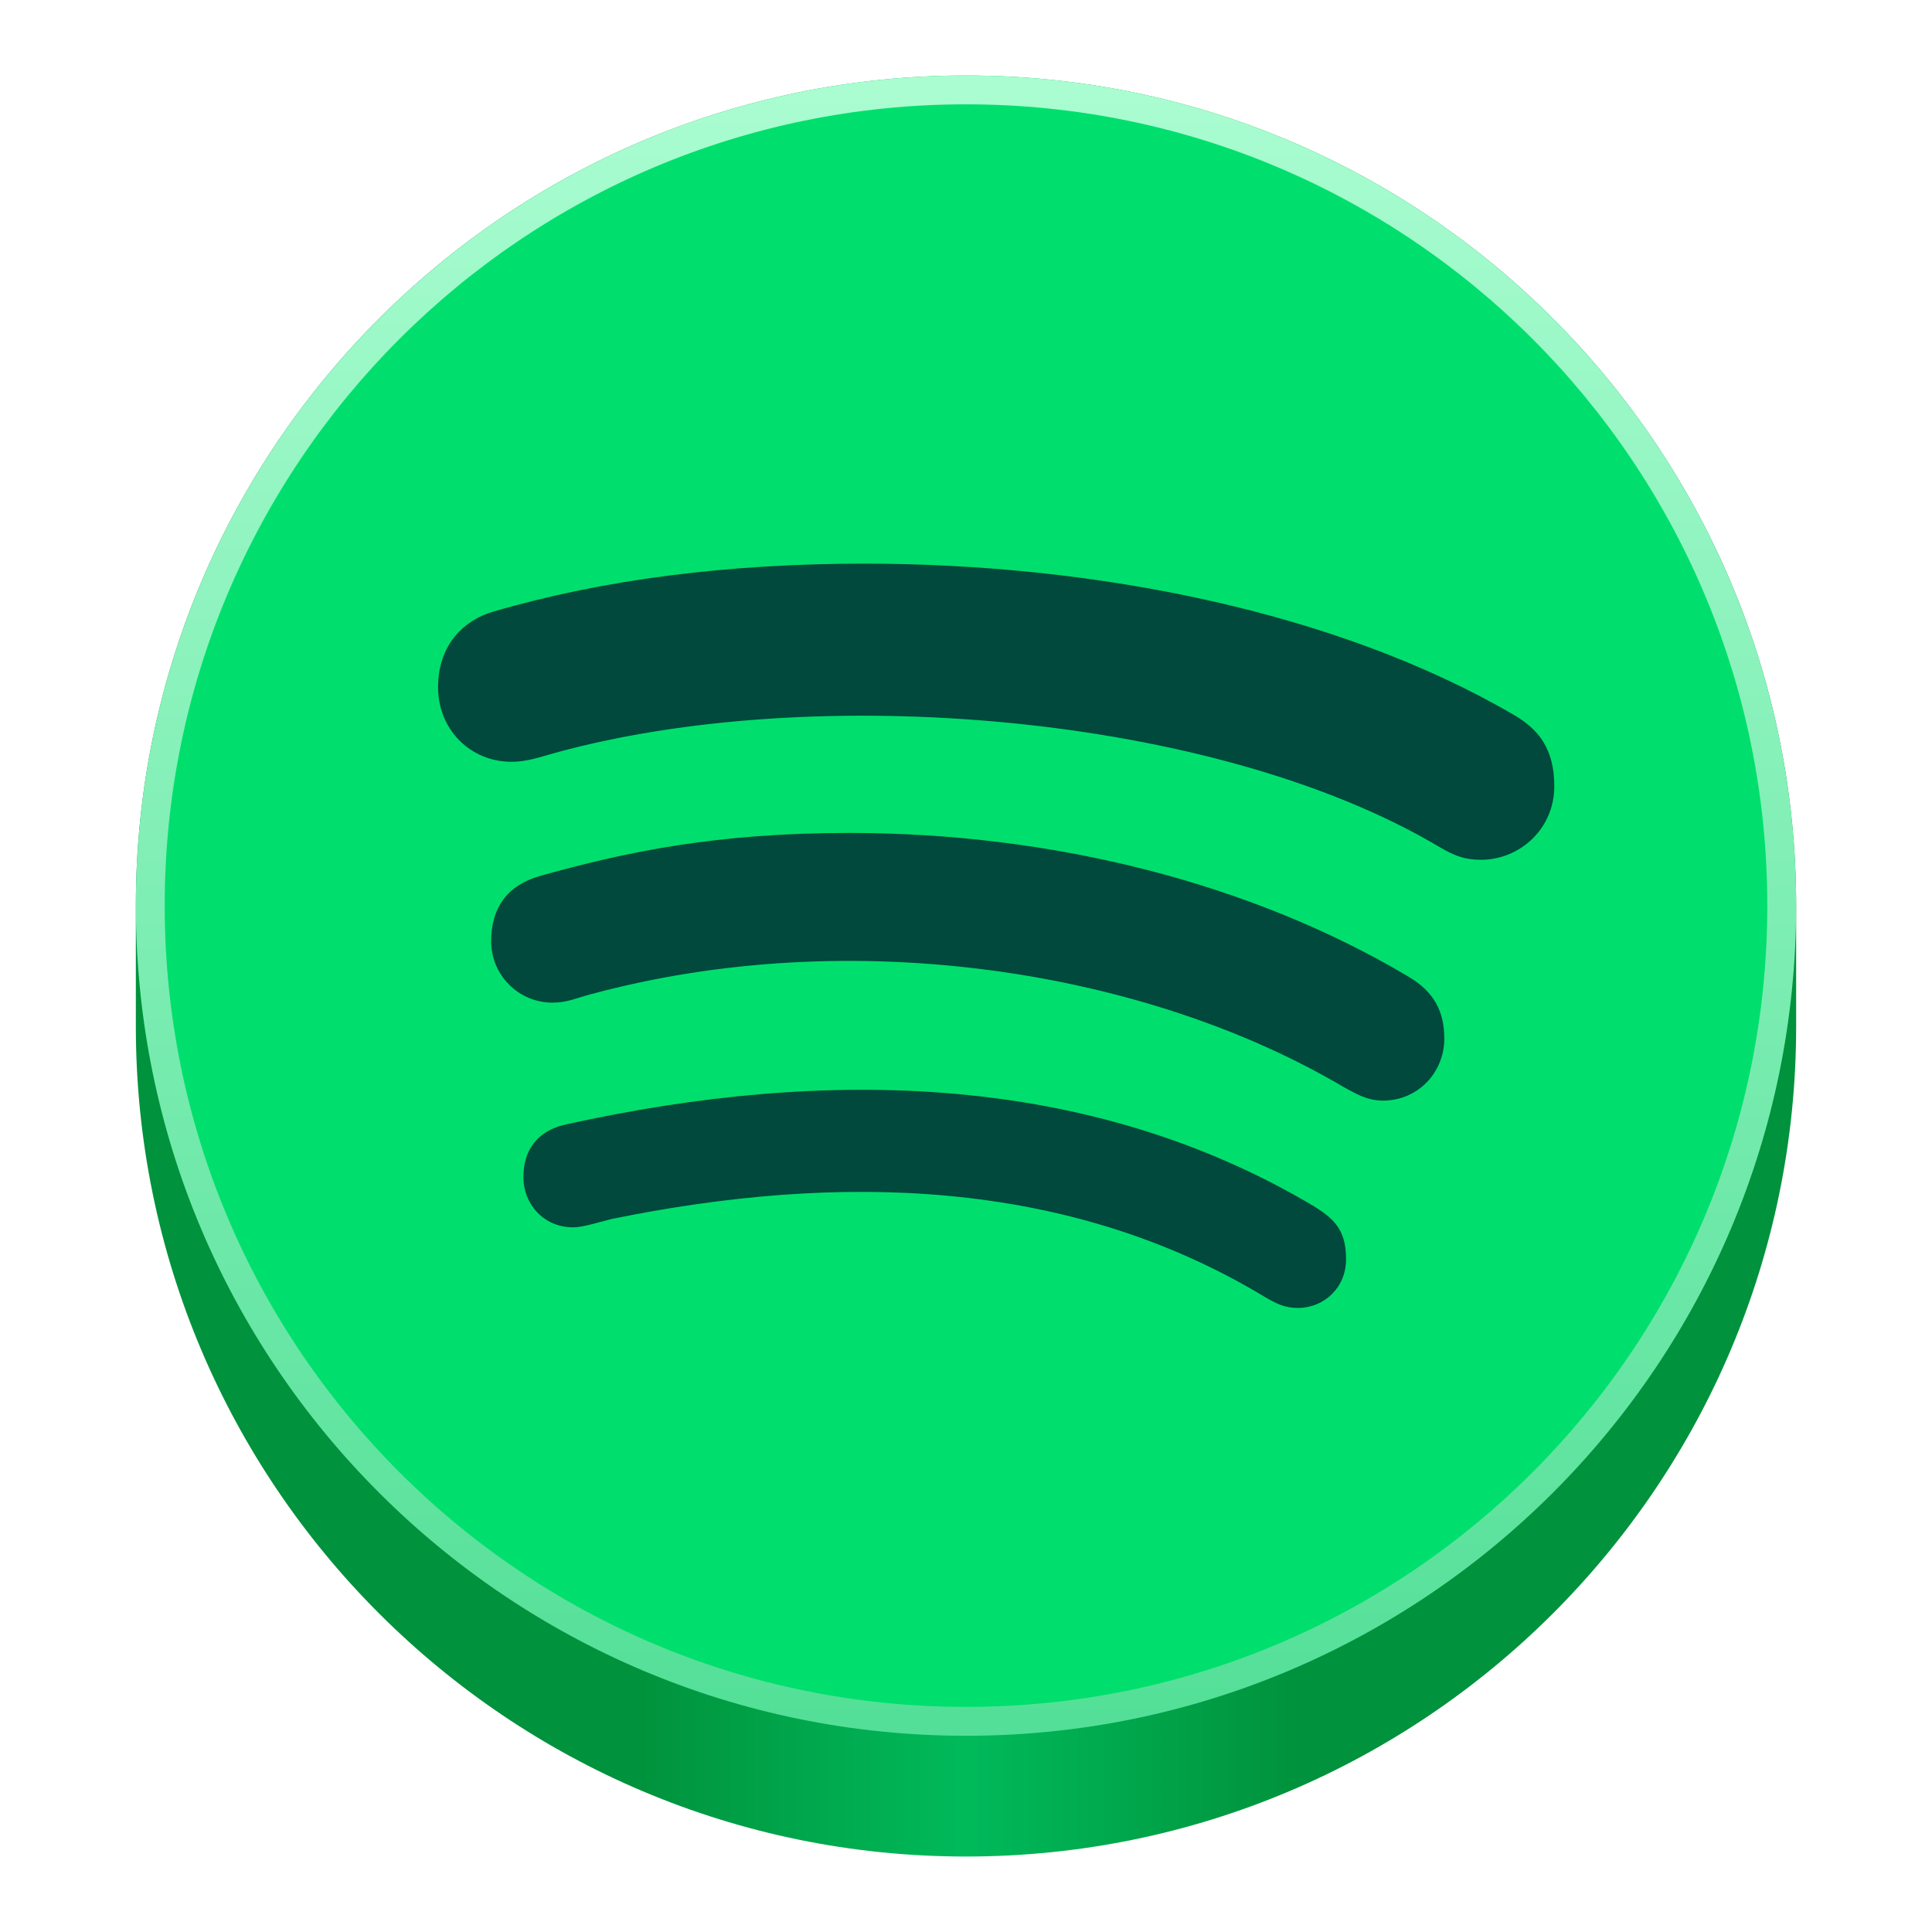
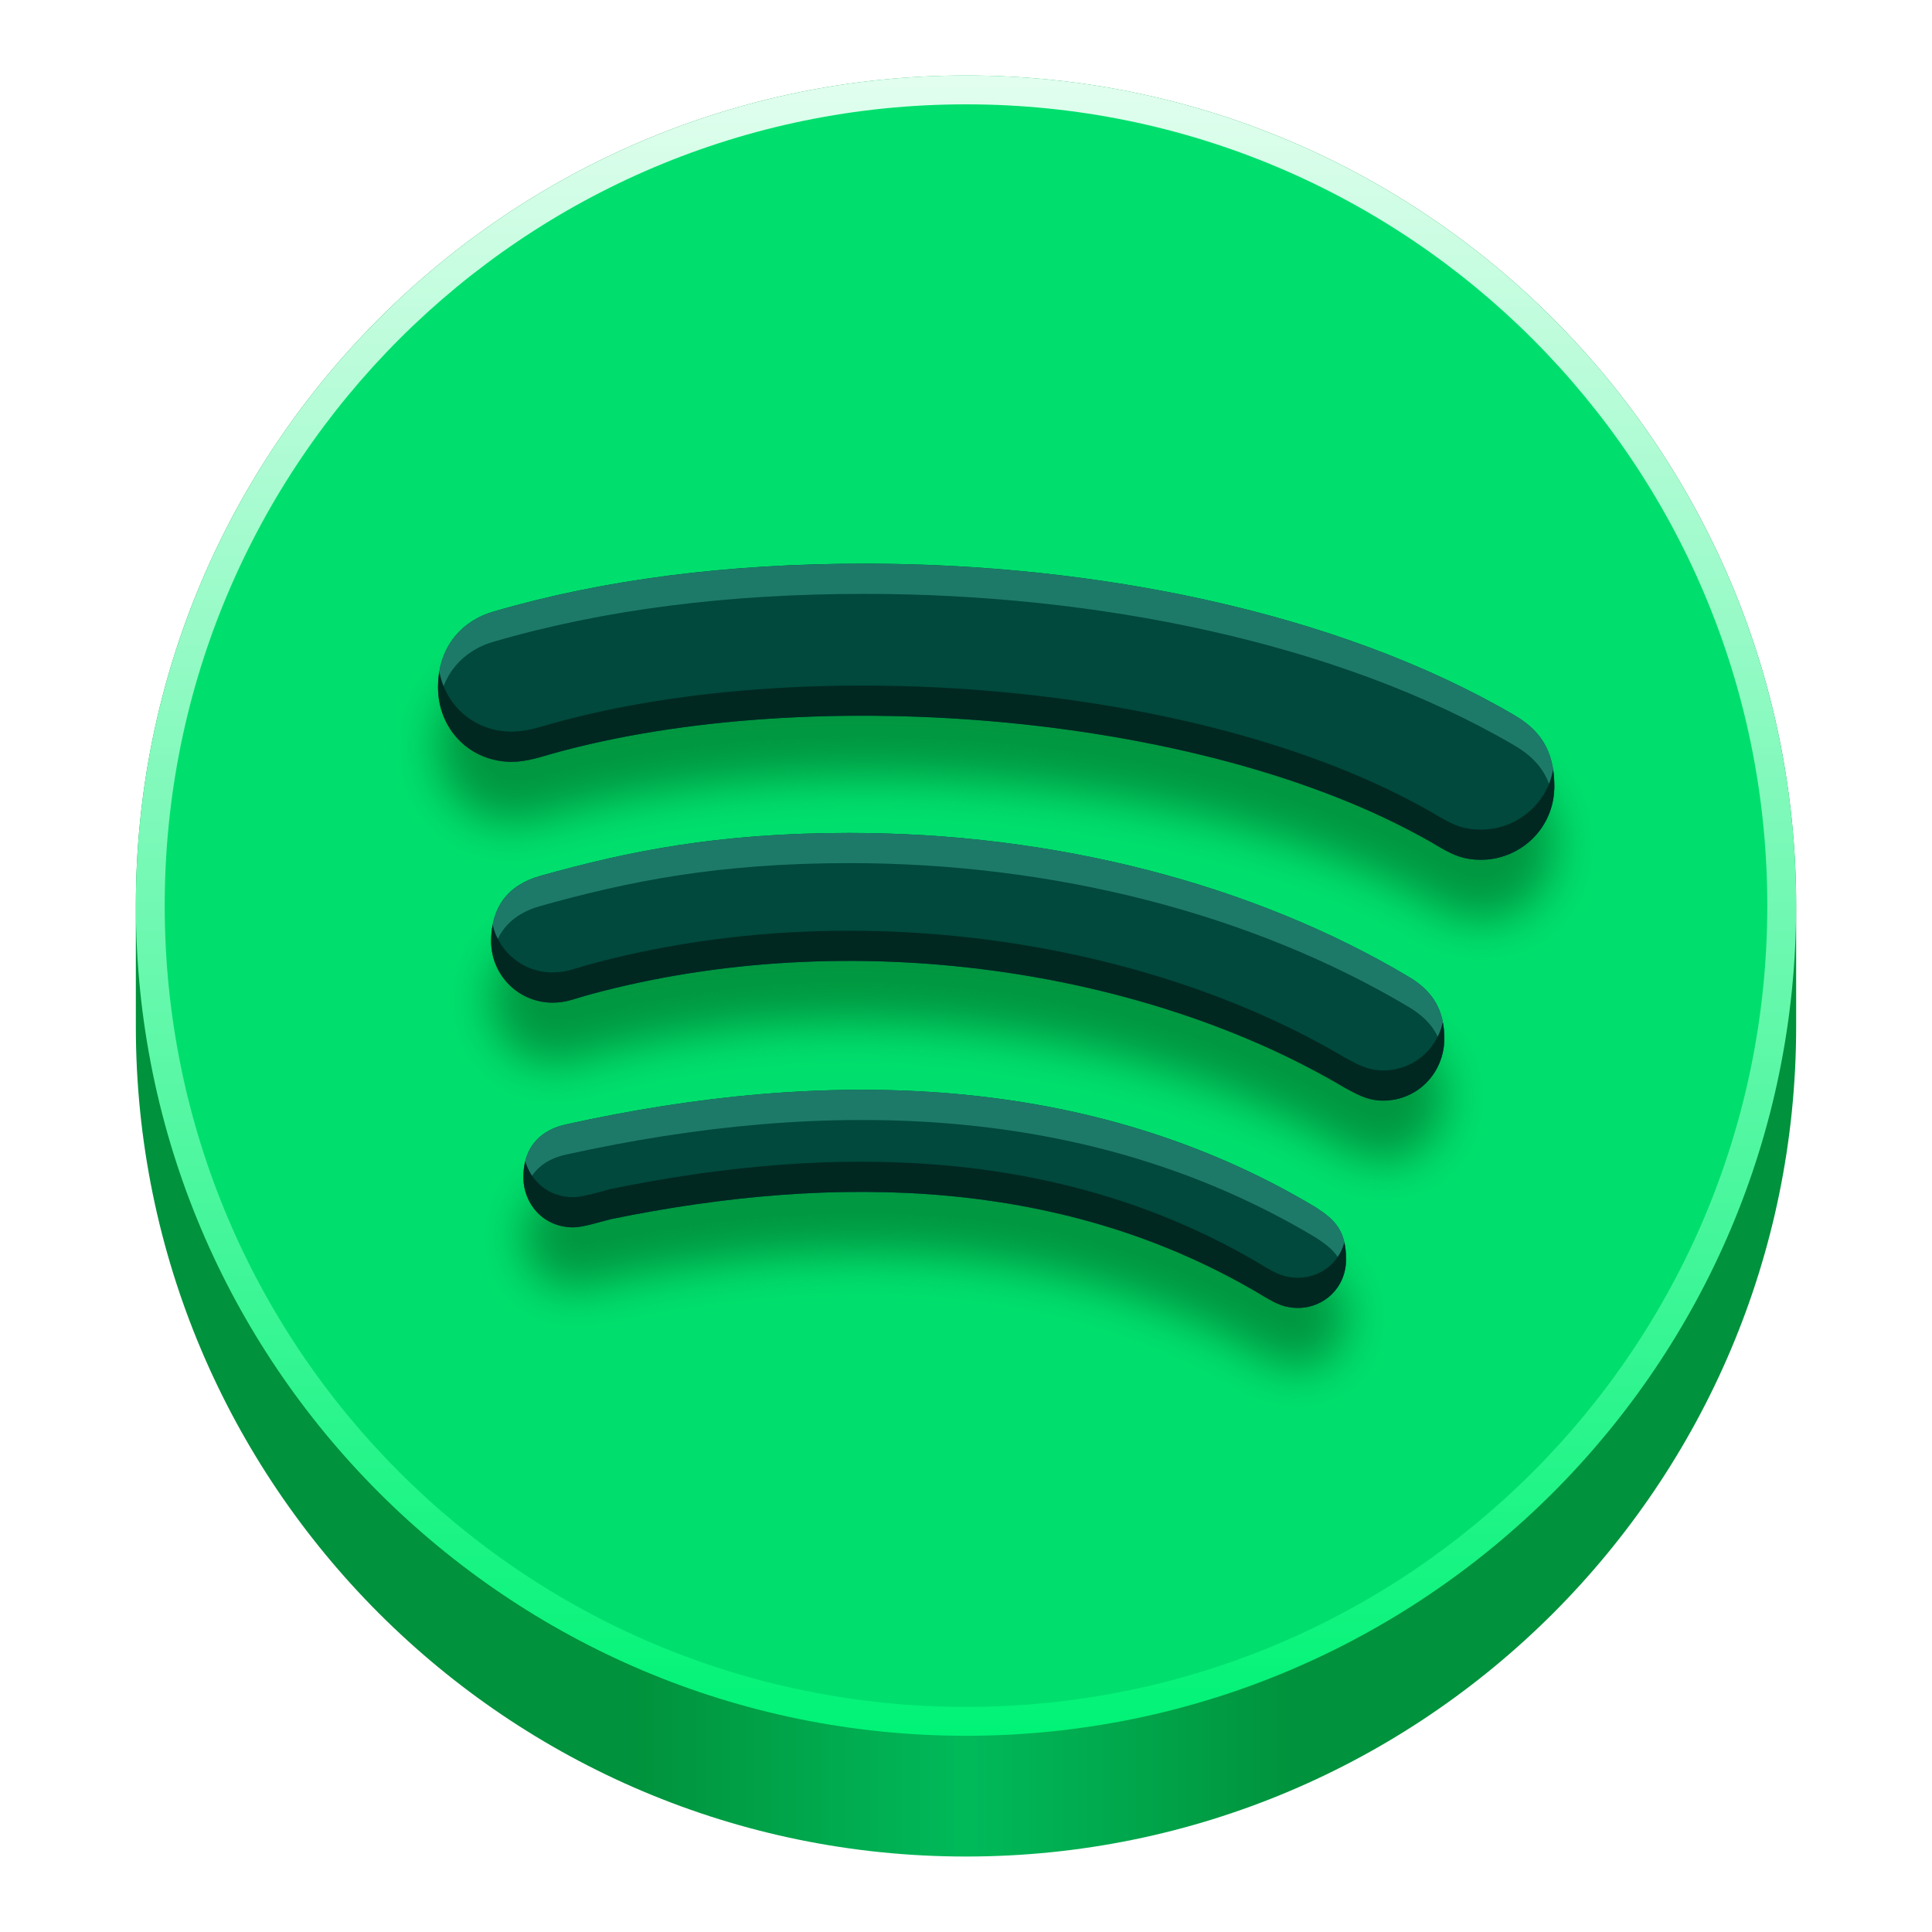
<svg xmlns="http://www.w3.org/2000/svg" xmlns:xlink="http://www.w3.org/1999/xlink" width="128" height="128" viewBox="0 0 128 128" version="1.1" id="svg5">
  <defs id="defs2">
    <linearGradient id="linearGradient962">
-       <stop style="stop-color:#53df97;stop-opacity:1;" offset="0" id="stop958" />
-       <stop style="stop-color:#aafdd1;stop-opacity:1;" offset="1" id="stop960" />
+       <stop style="stop-color:#00f376;stop-opacity:1;" offset="0" id="stop958" />
+       <stop style="stop-color:#e2feef;stop-opacity:1;" offset="1" id="stop960" />
    </linearGradient>
    <linearGradient id="linearGradient7939">
      <stop style="stop-color:#00923c;stop-opacity:1" offset="0" id="stop7935" />
      <stop style="stop-color:#00923c;stop-opacity:1" offset="0.3" id="stop8493" />
      <stop style="stop-color:#00ba5a;stop-opacity:1" offset="0.5" id="stop8233" />
      <stop style="stop-color:#00923c;stop-opacity:1" offset="0.7" id="stop8751" />
      <stop style="stop-color:#00923c;stop-opacity:1" offset="1" id="stop7937" />
    </linearGradient>
    <linearGradient y2="236" x2="96" y1="236" x1="32" gradientTransform="translate(604.8168,170.5864)" gradientUnits="userSpaceOnUse" id="linearGradient1099" xlink:href="#linearGradient1036" />
    <linearGradient id="linearGradient1036">
      <stop id="stop1032" offset="0" style="stop-color:#d5d3cf;stop-opacity:1;" />
      <stop id="stop1034" offset="1" style="stop-color:#f6f5f4;stop-opacity:1" />
    </linearGradient>
    <radialGradient r="32" fy="-76" fx="-244" cy="-76" cx="-244" gradientTransform="matrix(0.8833333,0,0,0.8833333,-460.3502,463.1197)" gradientUnits="userSpaceOnUse" id="radialGradient1103" xlink:href="#linearGradient1069" />
    <linearGradient id="linearGradient1069">
      <stop id="stop1065" offset="0" style="stop-color:#d5d3cf;stop-opacity:1" />
      <stop id="stop1067-1" offset="1" style="stop-color:#949390;stop-opacity:1" />
    </linearGradient>
    <linearGradient gradientUnits="userSpaceOnUse" y2="232" x2="64" y1="262.5" x1="64" id="linearGradient1027" xlink:href="#linearGradient1025" gradientTransform="translate(-470.5864,432.8168)" />
    <linearGradient id="linearGradient1025">
      <stop id="stop1021" offset="0" style="stop-color:#9a9996;stop-opacity:1" />
      <stop id="stop1023" offset="1" style="stop-color:#77767b;stop-opacity:1" />
    </linearGradient>
    <clipPath clipPathUnits="userSpaceOnUse" id="clipPath1609-7">
      <path id="path1611-5" d="m 252,116 28,-28 v -8 h -36 v 36 z" style="fill:#e74747;stroke:none;stroke-width:0.25px;stroke-linecap:butt;stroke-linejoin:miter;stroke-opacity:1" />
    </clipPath>
    <radialGradient r="32" fy="-76" fx="-244" cy="-76" cx="-244" gradientTransform="matrix(0.8833333,0,0,0.8833333,-460.3502,463.1197)" gradientUnits="userSpaceOnUse" id="radialGradient1103-5" xlink:href="#linearGradient1069" />
    <clipPath clipPathUnits="userSpaceOnUse" id="clipPath1609-7-7">
      <path id="path1611-5-0" d="m 252,116 28,-28 v -8 h -36 v 36 z" style="fill:#e74747;stroke:none;stroke-width:0.25px;stroke-linecap:butt;stroke-linejoin:miter;stroke-opacity:1" />
    </clipPath>
    <clipPath clipPathUnits="userSpaceOnUse" id="clipPath744">
      <rect style="fill:#1e88e5;fill-opacity:1;stroke-width:0.265" id="rect746" width="541.867" height="541.867" x="0" y="1.5987212e-14" rx="79.375" ry="79.375" />
    </clipPath>
    <clipPath clipPathUnits="userSpaceOnUse" id="clipPath62">
      <rect style="fill:#1e88e5;fill-opacity:1;stroke-width:0.265" id="rect64" width="541.867" height="541.867" x="2.2507105e-05" y="-0.422" rx="79.375" ry="79.375" />
    </clipPath>
    <radialGradient r="32" fy="-76" fx="-244" cy="-76" cx="-244" gradientTransform="matrix(0.8833333,0,0,0.8833333,-460.3502,463.1197)" gradientUnits="userSpaceOnUse" id="radialGradient1103-6" xlink:href="#linearGradient1069" />
    <clipPath clipPathUnits="userSpaceOnUse" id="clipPath1609-7-2">
      <path id="path1611-5-3" d="m 252,116 28,-28 v -8 h -36 v 36 z" style="fill:#e74747;stroke:none;stroke-width:0.25px;stroke-linecap:butt;stroke-linejoin:miter;stroke-opacity:1" />
    </clipPath>
    <linearGradient xlink:href="#linearGradient7939" id="linearGradient7941" x1="9" y1="70" x2="119" y2="70" gradientUnits="userSpaceOnUse" gradientTransform="translate(0,-2)" />
    <radialGradient r="32" fy="-76" fx="-244" cy="-76" cx="-244" gradientTransform="matrix(0.8833333,0,0,0.8833333,-460.3502,463.1197)" gradientUnits="userSpaceOnUse" id="radialGradient1103-56" xlink:href="#linearGradient1069" />
    <clipPath clipPathUnits="userSpaceOnUse" id="clipPath1609-7-0">
      <path id="path1611-5-9" d="m 252,116 28,-28 v -8 h -36 v 36 z" style="fill:#e74747;stroke:none;stroke-width:0.25px;stroke-linecap:butt;stroke-linejoin:miter;stroke-opacity:1" />
    </clipPath>
    <radialGradient r="32" fy="-76" fx="-244" cy="-76" cx="-244" gradientTransform="matrix(0.8833333,0,0,0.8833333,-460.3502,463.1197)" gradientUnits="userSpaceOnUse" id="radialGradient1103-5-3" xlink:href="#linearGradient1069" />
    <clipPath clipPathUnits="userSpaceOnUse" id="clipPath1609-7-7-0">
      <path id="path1611-5-0-6" d="m 252,116 28,-28 v -8 h -36 v 36 z" style="fill:#e74747;stroke:none;stroke-width:0.25px;stroke-linecap:butt;stroke-linejoin:miter;stroke-opacity:1" />
    </clipPath>
    <clipPath clipPathUnits="userSpaceOnUse" id="clipPath744-2">
      <rect style="fill:#1e88e5;fill-opacity:1;stroke-width:0.265" id="rect746-6" width="541.867" height="541.867" x="0" y="1.5987212e-14" rx="79.375" ry="79.375" />
    </clipPath>
    <clipPath clipPathUnits="userSpaceOnUse" id="clipPath62-1">
      <rect style="fill:#1e88e5;fill-opacity:1;stroke-width:0.265" id="rect64-8" width="541.867" height="541.867" x="2.2507105e-05" y="-0.422" rx="79.375" ry="79.375" />
    </clipPath>
    <radialGradient r="32" fy="-76" fx="-244" cy="-76" cx="-244" gradientTransform="matrix(0.8833333,0,0,0.8833333,-460.3502,463.1197)" gradientUnits="userSpaceOnUse" id="radialGradient1103-6-7" xlink:href="#linearGradient1069" />
    <clipPath clipPathUnits="userSpaceOnUse" id="clipPath1609-7-2-2">
      <path id="path1611-5-3-0" d="m 252,116 28,-28 v -8 h -36 v 36 z" style="fill:#e74747;stroke:none;stroke-width:0.25px;stroke-linecap:butt;stroke-linejoin:miter;stroke-opacity:1" />
    </clipPath>
    <linearGradient xlink:href="#linearGradient962" id="linearGradient964" x1="64" y1="115" x2="64" y2="5" gradientUnits="userSpaceOnUse" />
+     <filter style="color-interpolation-filters:sRGB" id="filter3" x="-0.048" y="-0.073" width="1.097" height="1.145">
+       <feGaussianBlur stdDeviation="1.492" id="feGaussianBlur3" />
+     </filter>
  </defs>
  <g id="layer2">
    <path id="circle1035" style="fill:url(#linearGradient7941);fill-opacity:1" d="M 64 5 A 55 55 0 0 0 9 60 L 9 68 A 55 55 0 0 0 64 123 A 55 55 0 0 0 119 68 L 119 60 A 55 55 0 0 0 64 5 z " />
    <circle style="fill:url(#linearGradient964);fill-opacity:1" id="path953" cx="64" cy="60" r="55" />
    <circle style="fill:#00df6d;fill-opacity:1;stroke-width:0.965" id="circle340" cx="64" cy="60" r="53.088" />
+     <path d="m 98.12,60.964 c -1.089,0 -1.759,-0.272 -2.701,-0.817 -14.908,-8.899 -41.563,-11.035 -58.817,-6.219 -0.754,0.209 -1.696,0.544 -2.701,0.544 -2.764,0 -4.879,-2.157 -4.879,-4.942 0,-2.848 1.759,-4.46 3.643,-5.004 7.37,-2.157 15.62,-3.183 24.603,-3.183 15.285,0 31.303,3.183 43.008,10.009 1.633,0.942 2.701,2.24 2.701,4.732 0,2.848 -2.303,4.879 -4.858,4.879 z m -6.491,15.955 c -1.089,0 -1.822,-0.482 -2.575,-0.879 -13.087,-7.747 -32.601,-10.867 -49.96,-6.156 -1.005,0.272 -1.549,0.544 -2.492,0.544 -2.24,0 -4.062,-1.822 -4.062,-4.062 0,-2.24 1.089,-3.727 3.245,-4.334 5.821,-1.633 11.768,-2.848 20.478,-2.848 13.589,0 26.718,3.371 37.061,9.527 1.696,1.005 2.366,2.303 2.366,4.125 -0.021,2.261 -1.78,4.083 -4.062,4.083 z m -5.632,13.736 c -0.879,0 -1.424,-0.272 -2.24,-0.754 C 70.69,82.029 55.489,81.694 40.476,84.771 c -0.817,0.209 -1.884,0.544 -2.492,0.544 -2.031,0 -3.308,-1.612 -3.308,-3.308 0,-2.157 1.277,-3.183 2.848,-3.518 17.149,-3.79 34.674,-3.455 49.625,5.486 1.277,0.817 2.031,1.549 2.031,3.455 0,1.905 -1.487,3.225 -3.183,3.225 z" style="mix-blend-mode:normal;fill:#009740;fill-opacity:1;stroke-width:0.233;filter:url(#filter3)" id="path3" />
    <path d="m 98.12,56.964 c -1.089,0 -1.759,-0.272 -2.701,-0.817 -14.908,-8.899 -41.563,-11.035 -58.817,-6.219 -0.754,0.209 -1.696,0.544 -2.701,0.544 -2.764,0 -4.879,-2.157 -4.879,-4.942 0,-2.848 1.759,-4.46 3.643,-5.004 7.37,-2.157 15.62,-3.183 24.603,-3.183 15.285,0 31.303,3.183 43.008,10.009 1.633,0.942 2.701,2.24 2.701,4.732 0,2.848 -2.303,4.879 -4.858,4.879 z m -6.491,15.955 c -1.089,0 -1.822,-0.482 -2.575,-0.879 -13.087,-7.747 -32.601,-10.867 -49.96,-6.156 -1.005,0.272 -1.549,0.544 -2.492,0.544 -2.24,0 -4.062,-1.822 -4.062,-4.062 0,-2.24 1.089,-3.727 3.245,-4.334 5.821,-1.633 11.768,-2.848 20.478,-2.848 13.589,0 26.718,3.371 37.061,9.527 1.696,1.005 2.366,2.303 2.366,4.125 -0.021,2.261 -1.78,4.083 -4.062,4.083 z m -5.632,13.736 c -0.879,0 -1.424,-0.272 -2.24,-0.754 C 70.69,78.029 55.489,77.694 40.476,80.771 c -0.817,0.209 -1.884,0.544 -2.492,0.544 -2.031,0 -3.308,-1.612 -3.308,-3.308 0,-2.157 1.277,-3.183 2.848,-3.518 17.149,-3.79 34.674,-3.455 49.625,5.486 1.277,0.817 2.031,1.549 2.031,3.455 0,1.905 -1.487,3.225 -3.183,3.225 z" style="fill:#00493c;fill-opacity:1;stroke-width:0.233" id="path879" />
+     <path id="path1" style="fill:#1d7a69;fill-opacity:1;stroke-width:0.233" d="M 57.27 37.346 C 48.287 37.346 40.036 38.371 32.666 40.527 C 30.782 41.072 29.021 42.684 29.021 45.531 C 29.021 45.859 29.051 46.177 29.107 46.484 C 29.481 44.283 31.026 43.001 32.666 42.527 C 40.036 40.371 48.287 39.346 57.27 39.346 C 72.555 39.346 88.573 42.528 100.277 49.354 C 101.651 50.146 102.623 51.19 102.898 52.984 C 102.95 52.696 102.979 52.396 102.979 52.086 C 102.979 49.594 101.911 48.296 100.277 47.354 C 88.573 40.528 72.555 37.346 57.27 37.346 z M 56.264 55.184 C 47.553 55.184 41.606 56.398 35.785 58.031 C 33.628 58.638 32.541 60.127 32.541 62.367 C 32.541 62.675 32.574 62.973 32.639 63.262 C 32.952 61.633 34.005 60.532 35.785 60.031 C 41.606 58.398 47.553 57.184 56.264 57.184 C 69.853 57.184 82.981 60.555 93.324 66.711 C 94.651 67.497 95.35 68.464 95.592 69.719 C 95.654 69.435 95.689 69.139 95.691 68.836 C 95.691 67.014 95.02 65.716 93.324 64.711 C 82.981 58.555 69.853 55.184 56.264 55.184 z M 56.818 72.203 C 50.437 72.228 43.954 73.069 37.523 74.49 C 35.953 74.825 34.676 75.851 34.676 78.008 C 34.676 78.319 34.718 78.626 34.801 78.922 C 35.159 77.494 36.244 76.763 37.523 76.49 C 54.672 72.7 72.198 73.036 87.148 81.977 C 88.138 82.609 88.813 83.192 89.066 84.309 C 89.139 84.034 89.18 83.741 89.18 83.432 C 89.18 81.526 88.426 80.793 87.148 79.977 C 77.805 74.389 67.454 72.162 56.818 72.203 z " />
+     <path id="path2" style="fill:#002821;fill-opacity:1;stroke-width:0.233" d="M 29.107 44.484 C 29.052 44.813 29.021 45.162 29.021 45.531 C 29.021 48.316 31.136 50.473 33.9 50.473 C 34.905 50.473 35.848 50.139 36.602 49.93 C 53.855 45.114 80.51 47.25 95.418 56.148 C 96.36 56.693 97.03 56.965 98.119 56.965 C 100.674 56.965 102.979 54.934 102.979 52.086 C 102.979 51.69 102.95 51.324 102.898 50.984 C 102.474 53.351 100.396 54.965 98.119 54.965 C 97.03 54.965 96.36 54.693 95.418 54.148 C 80.51 45.25 53.855 43.114 36.602 47.93 C 35.848 48.139 34.905 48.473 33.9 48.473 C 31.461 48.473 29.528 46.793 29.107 44.484 z M 32.639 61.262 C 32.572 61.606 32.541 61.976 32.541 62.367 C 32.541 64.608 34.361 66.428 36.602 66.428 C 37.544 66.428 38.089 66.157 39.094 65.885 C 56.452 61.174 75.966 64.294 89.053 72.041 C 89.807 72.439 90.54 72.92 91.629 72.92 C 93.911 72.92 95.67 71.097 95.691 68.836 C 95.691 68.439 95.659 68.068 95.592 67.719 C 95.189 69.554 93.606 70.92 91.629 70.92 C 90.54 70.92 89.807 70.439 89.053 70.041 C 75.966 62.294 56.452 59.174 39.094 63.885 C 38.089 64.157 37.544 64.428 36.602 64.428 C 34.669 64.428 33.048 63.072 32.639 61.262 z M 34.801 76.922 C 34.719 77.247 34.676 77.608 34.676 78.008 C 34.676 79.704 35.953 81.316 37.984 81.316 C 38.592 81.316 39.66 80.981 40.477 80.771 C 55.49 77.694 70.69 78.029 83.756 85.902 C 84.572 86.384 85.117 86.654 85.996 86.654 C 87.692 86.654 89.18 85.337 89.18 83.432 C 89.18 83.003 89.14 82.633 89.066 82.309 C 88.691 83.73 87.417 84.654 85.996 84.654 C 85.117 84.654 84.572 84.384 83.756 83.902 C 70.69 76.029 55.49 75.694 40.477 78.771 C 39.66 78.981 38.592 79.316 37.984 79.316 C 36.325 79.316 35.169 78.24 34.801 76.922 z " />
  </g>
</svg>
